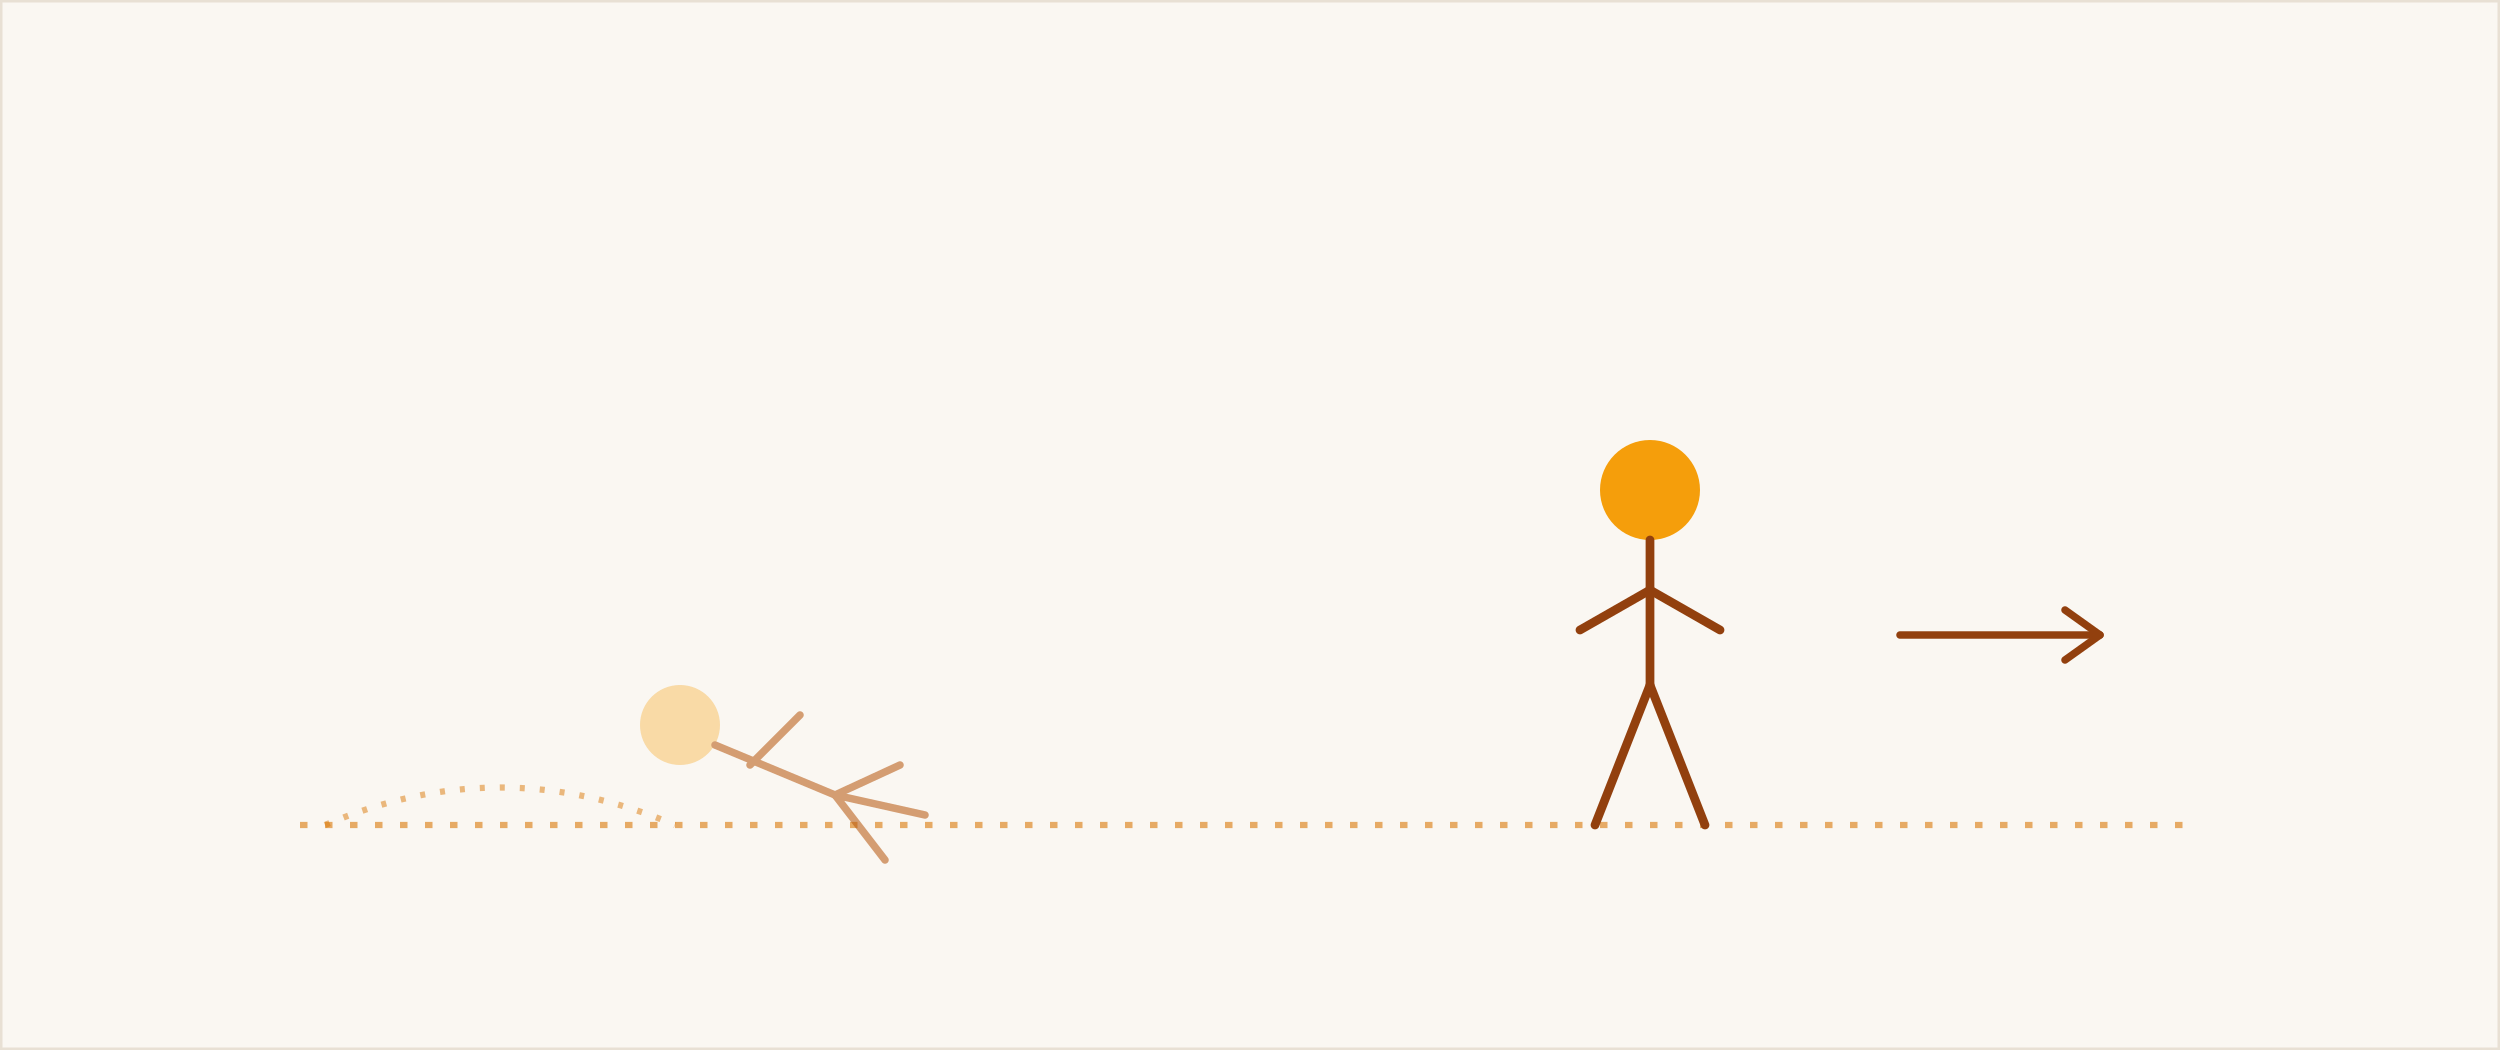
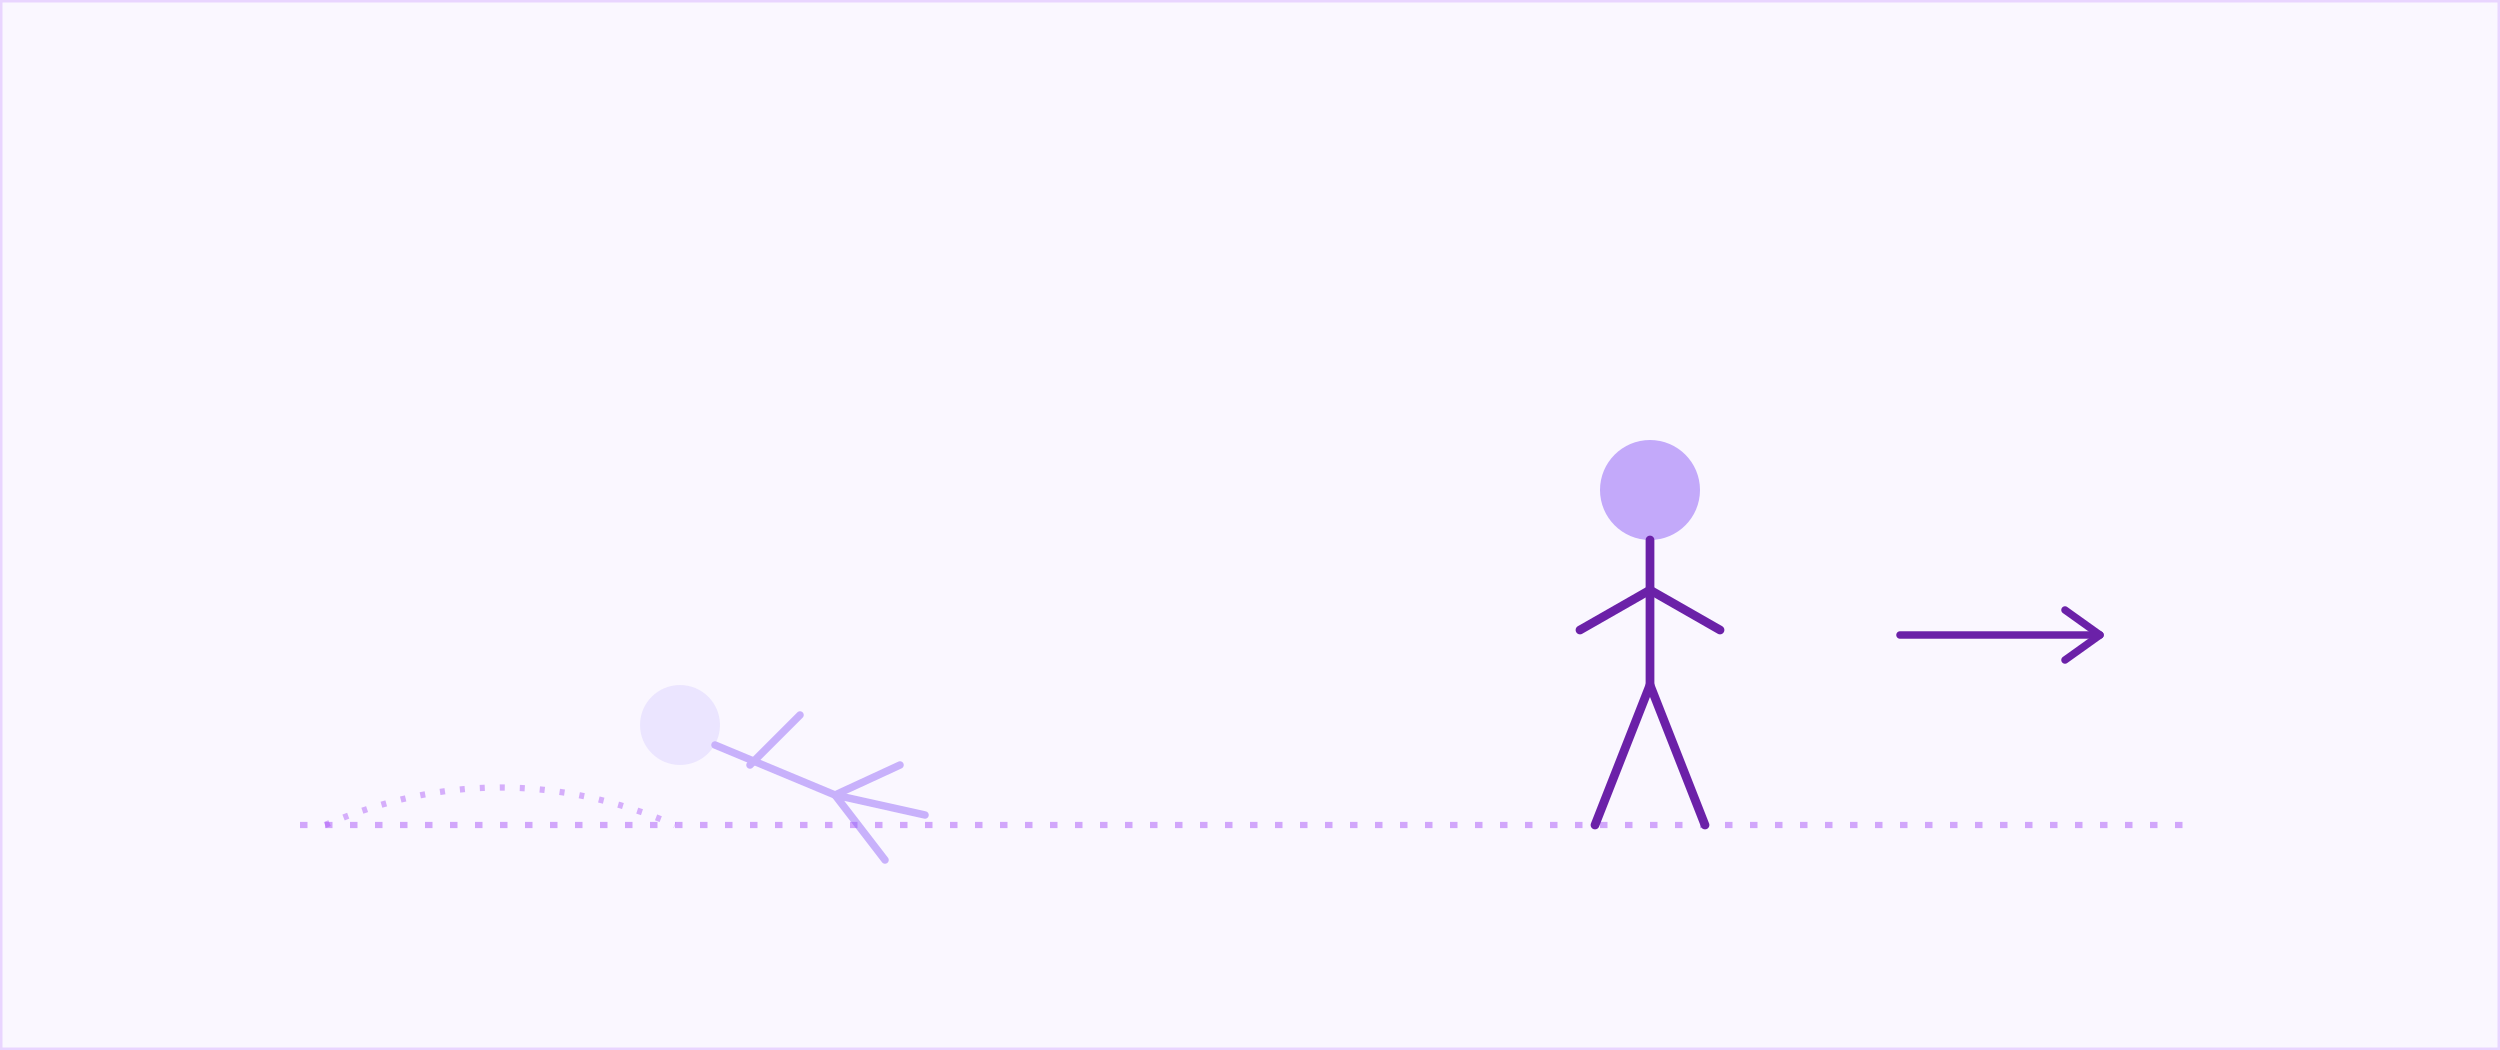
<svg xmlns="http://www.w3.org/2000/svg" width="1000" height="420" viewBox="0 0 1000 420">
-   <rect width="1000" height="420" fill="#faf7f2" />
-   <rect x="0" y="0" width="1000" height="420" fill="none" stroke="#e8e0d4" stroke-width="2" />
-   <line x1="120" y1="330" x2="880" y2="330" stroke="#d97706" stroke-width="2.5" stroke-dasharray="3 7" opacity="0.6" />
-   <g transform="translate(330,300)" stroke="#b45309" stroke-width="3" fill="none" stroke-linecap="round" stroke-linejoin="round" opacity="0.55">
-     <circle cx="-58" cy="-10" r="16" fill="#f59e0b" opacity="0.6" stroke="none" />
+   <rect width="1000" height="420" fill="#faf7ff" />
+   <rect x="0" y="0" width="1000" height="420" fill="none" stroke="#e9d5ff" stroke-width="2" />
+   <line x1="120" y1="330" x2="880" y2="330" stroke="#a855f7" stroke-width="2.5" stroke-dasharray="3 7" opacity="0.5" />
+   <g transform="translate(330,300)" stroke="#8b5cf6" stroke-width="3" fill="none" stroke-linecap="round" stroke-linejoin="round" opacity="0.45">
+     <circle cx="-58" cy="-10" r="16" fill="#c4b5fd" opacity="0.6" stroke="none" />
    <path d="M -44 -2 L 4 18" />
    <path d="M -30 6 L -10 -14 M 4 18 L 30 6" />
    <path d="M 4 18 L 40 26 M 4 18 L 24 44" />
  </g>
-   <path d="M -10 330 Q 60 300 130 330" transform="translate(140,0)" stroke="#d97706" stroke-width="2.5" fill="none" stroke-dasharray="2 6" opacity="0.5" />
-   <g transform="translate(660,254)" stroke="#92400e" stroke-width="3.5" fill="none" stroke-linecap="round" stroke-linejoin="round">
-     <circle cx="0" cy="-58" r="20" fill="#f59e0b" stroke="none" />
+   <path d="M 130 330 Q 200 300 270 330" stroke="#a855f7" stroke-width="2.5" fill="none" stroke-dasharray="2 6" opacity="0.45" />
+   <g transform="translate(660,254)" stroke="#6b21a8" stroke-width="3.5" fill="none" stroke-linecap="round" stroke-linejoin="round">
+     <circle cx="0" cy="-58" r="20" fill="#8b5cf6" opacity="0.5" stroke="none" />
    <path d="M 0 -38 L 0 20" />
    <path d="M 0 -18 L -28 -2 M 0 -18 L 28 -2" />
    <path d="M 0 20 L -22 76 M 0 20 L 22 76" />
  </g>
-   <g stroke="#92400e" stroke-width="3" stroke-linecap="round" fill="none">
+   <g stroke="#6b21a8" stroke-width="3" stroke-linecap="round" fill="none">
    <path d="M 760 254 L 840 254" />
    <path d="M 840 254 L 826 244 M 840 254 L 826 264" />
  </g>
</svg>
